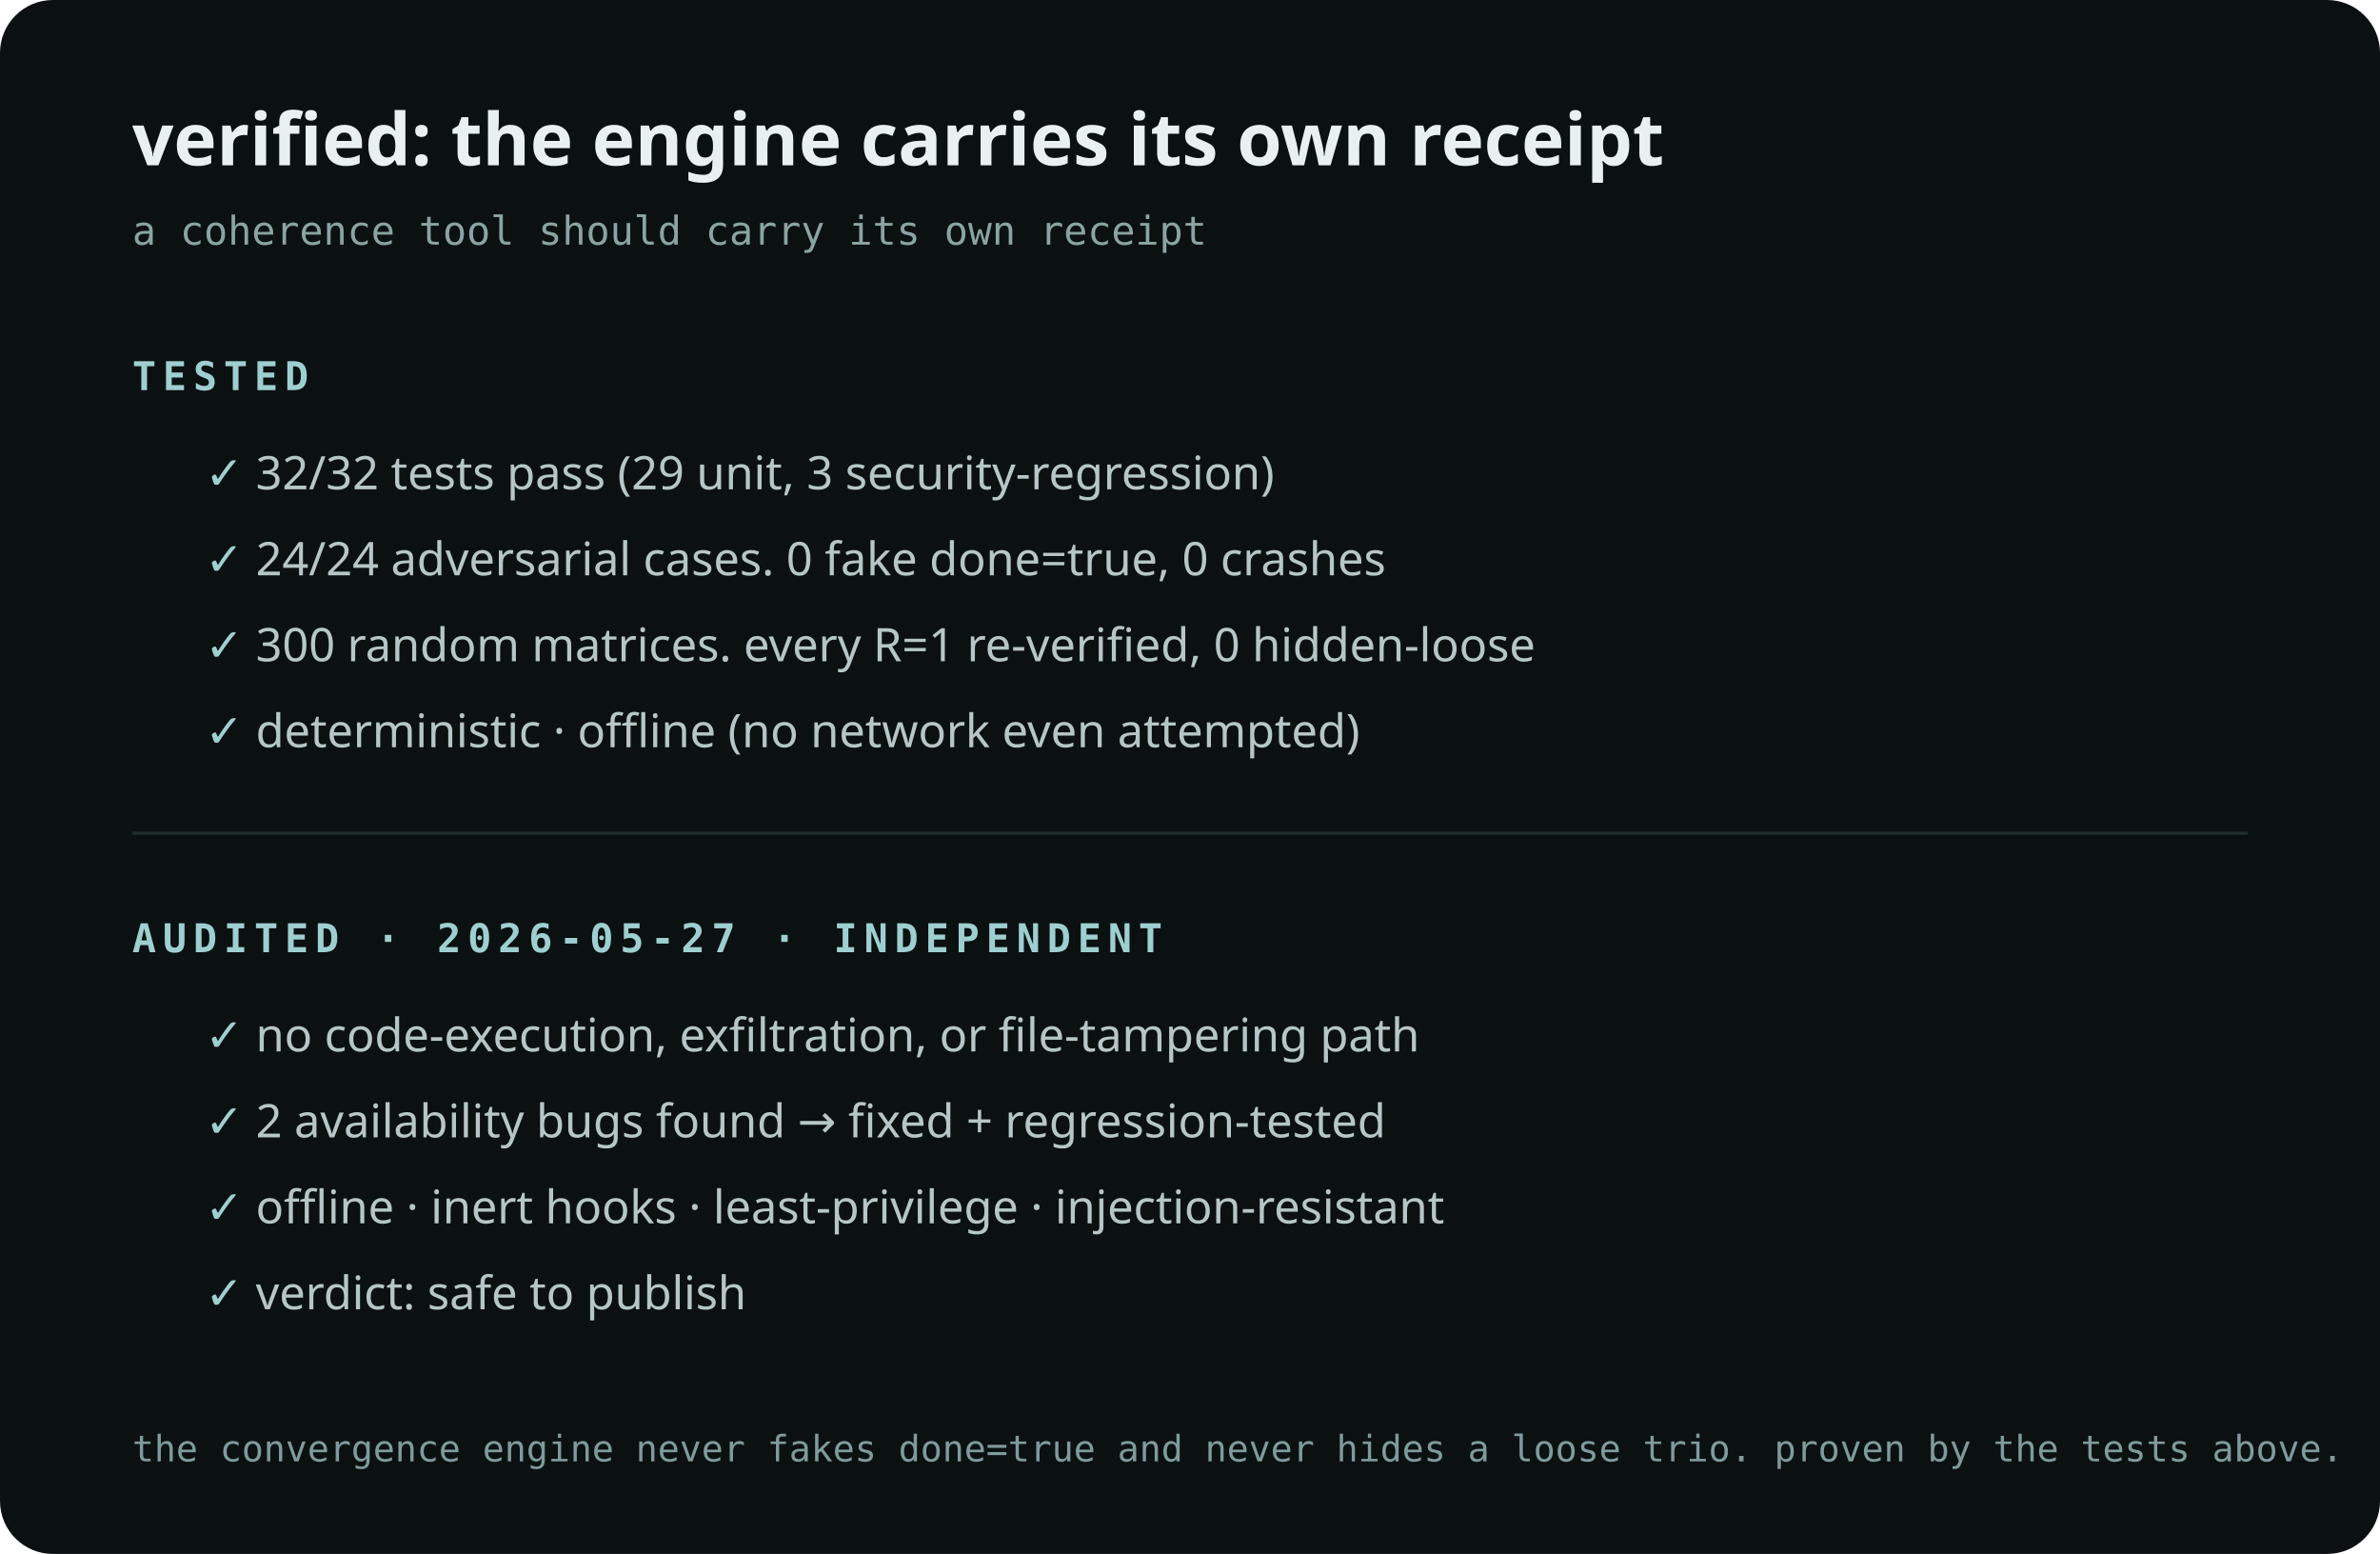
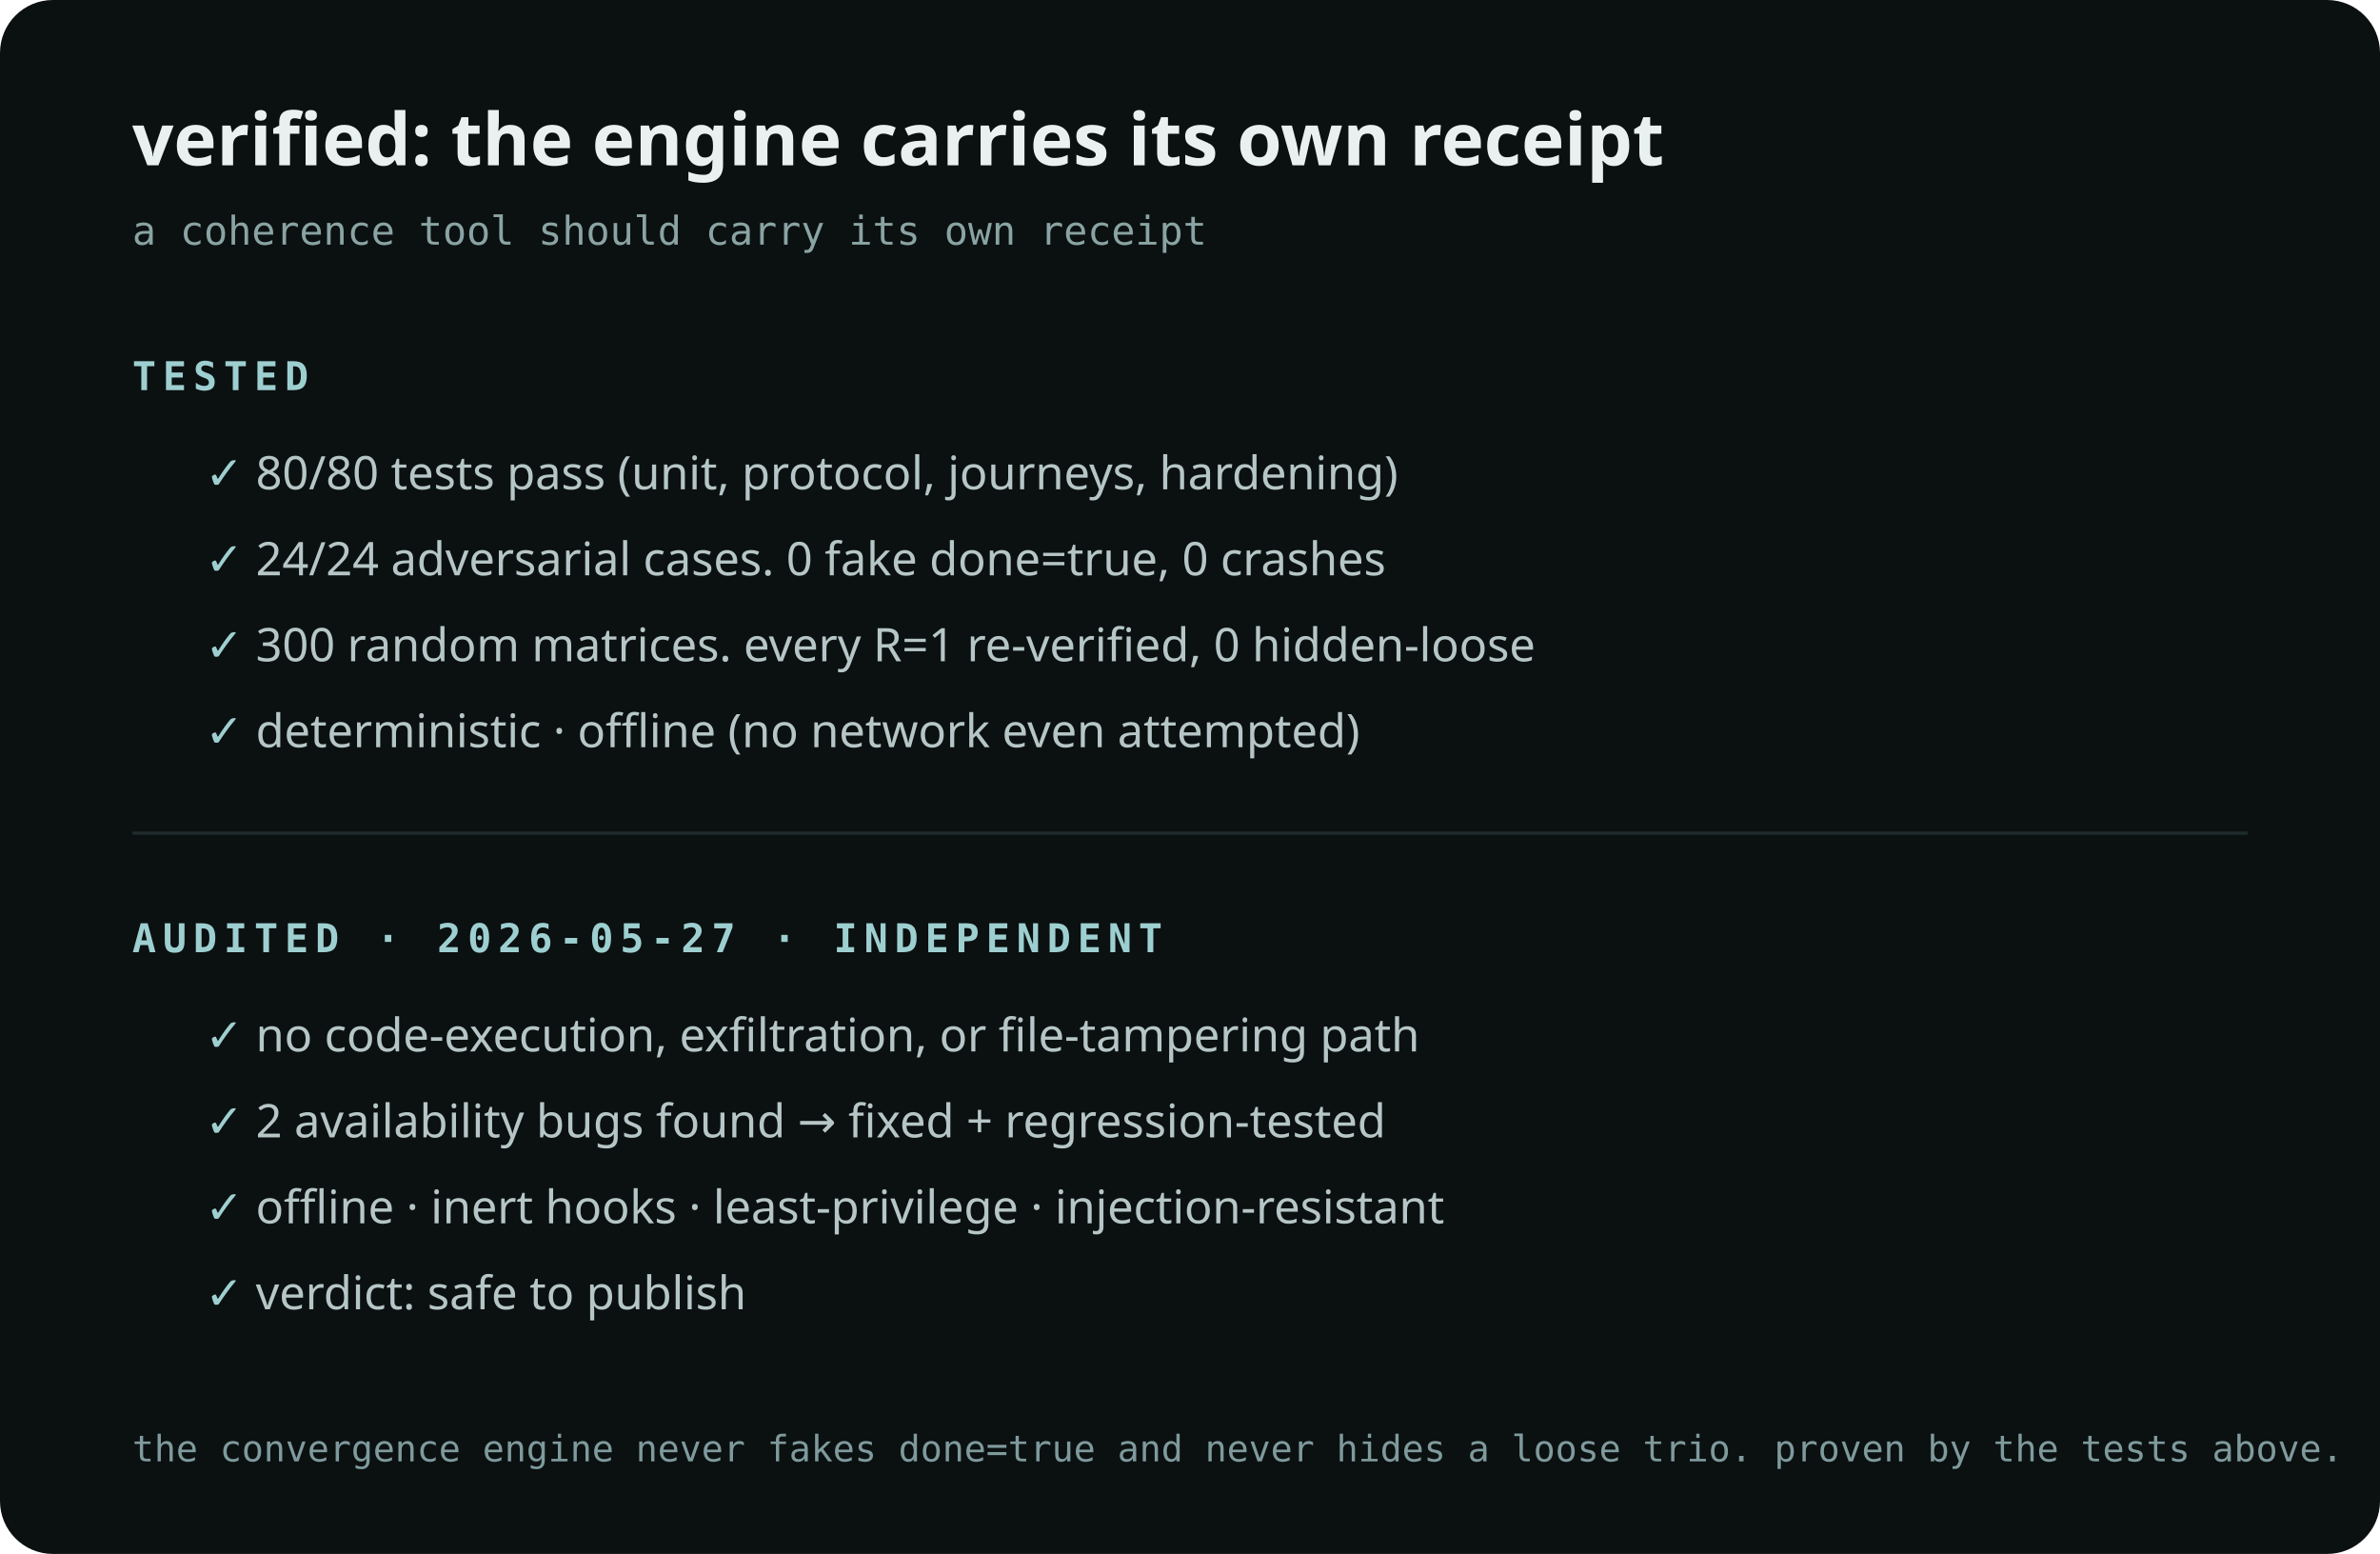
<svg xmlns="http://www.w3.org/2000/svg" viewBox="0 0 720 470" width="720" height="470" font-family="ui-sans-serif, system-ui, sans-serif" role="img" aria-label="Terminals verification: tests and an independent security audit">
  <rect x="0" y="0" width="720" height="470" rx="16" fill="#0b1011" />
  <text x="40" y="50" fill="#e9f0f0" font-size="22" font-weight="700">verified: the engine carries its own receipt</text>
  <text x="40" y="74" fill="#8aa3a3" font-size="12" font-family="ui-monospace, monospace">a coherence tool should carry its own receipt</text>
  <text x="40" y="118" fill="#9ecfd0" font-size="12" font-weight="700" font-family="ui-monospace, monospace" letter-spacing="2">TESTED</text>
  <g font-size="14" fill="#b6c6c6">
    <text x="62" y="148">
-       <tspan fill="#9ecfd0" font-weight="700">✓</tspan>  32/32 tests pass (29 unit, 3 security-regression)</text>
+       <tspan fill="#9ecfd0" font-weight="700">✓</tspan>  80/80 tests pass (unit, protocol, journeys, hardening)</text>
    <text x="62" y="174">
      <tspan fill="#9ecfd0" font-weight="700">✓</tspan>  24/24 adversarial cases. 0 fake done=true, 0 crashes</text>
    <text x="62" y="200">
      <tspan fill="#9ecfd0" font-weight="700">✓</tspan>  300 random matrices. every R=1 re-verified, 0 hidden-loose</text>
    <text x="62" y="226">
      <tspan fill="#9ecfd0" font-weight="700">✓</tspan>  deterministic · offline (no network even attempted)</text>
  </g>
  <line x1="40" y1="252" x2="680" y2="252" stroke="rgba(158,207,208,0.14)" stroke-width="1" />
  <text x="40" y="288" fill="#9ecfd0" font-size="12" font-weight="700" font-family="ui-monospace, monospace" letter-spacing="2">AUDITED · 2026-05-27 · INDEPENDENT</text>
  <g font-size="14" fill="#b6c6c6">
    <text x="62" y="318">
      <tspan fill="#9ecfd0" font-weight="700">✓</tspan>  no code-execution, exfiltration, or file-tampering path</text>
    <text x="62" y="344">
      <tspan fill="#9ecfd0" font-weight="700">✓</tspan>  2 availability bugs found → fixed + regression-tested</text>
    <text x="62" y="370">
      <tspan fill="#9ecfd0" font-weight="700">✓</tspan>  offline · inert hooks · least-privilege · injection-resistant</text>
    <text x="62" y="396">
      <tspan fill="#9ecfd0" font-weight="700">✓</tspan>  verdict: safe to publish</text>
  </g>
  <text x="40" y="442" fill="#7f9a9c" font-size="11" font-family="ui-monospace, monospace">the convergence engine never fakes done=true and never hides a loose trio. proven by the tests above.</text>
</svg>
